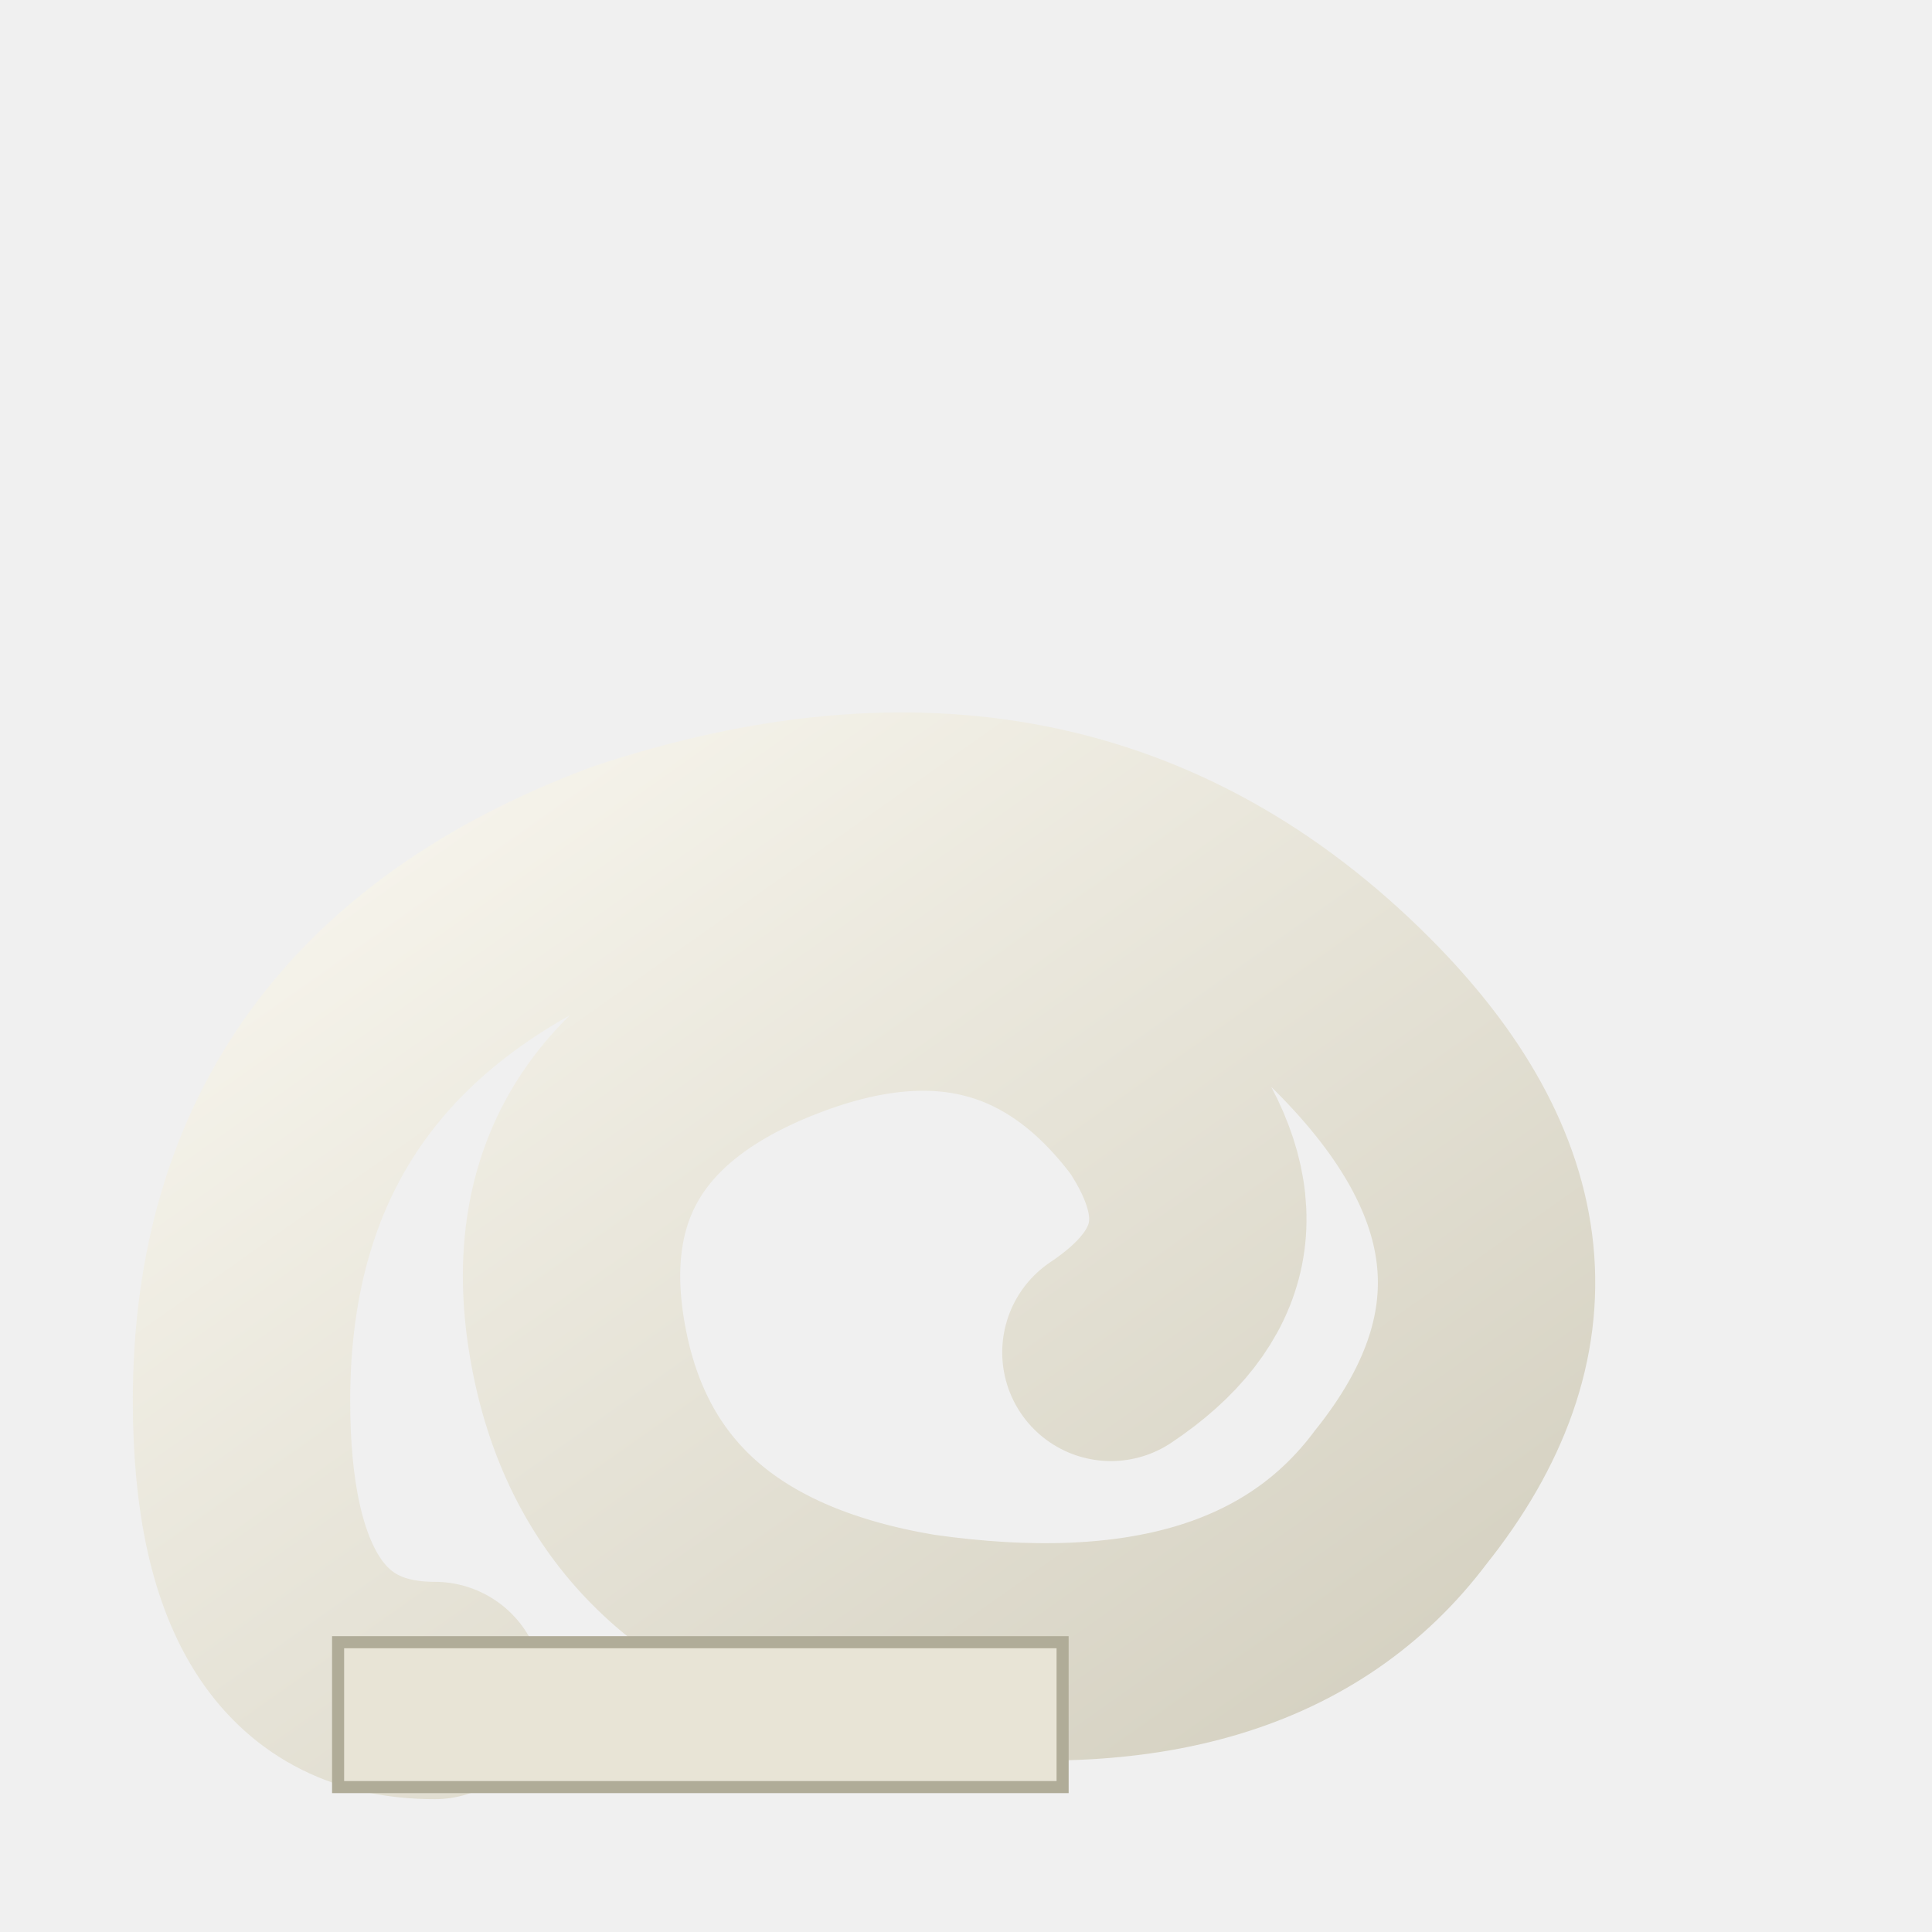
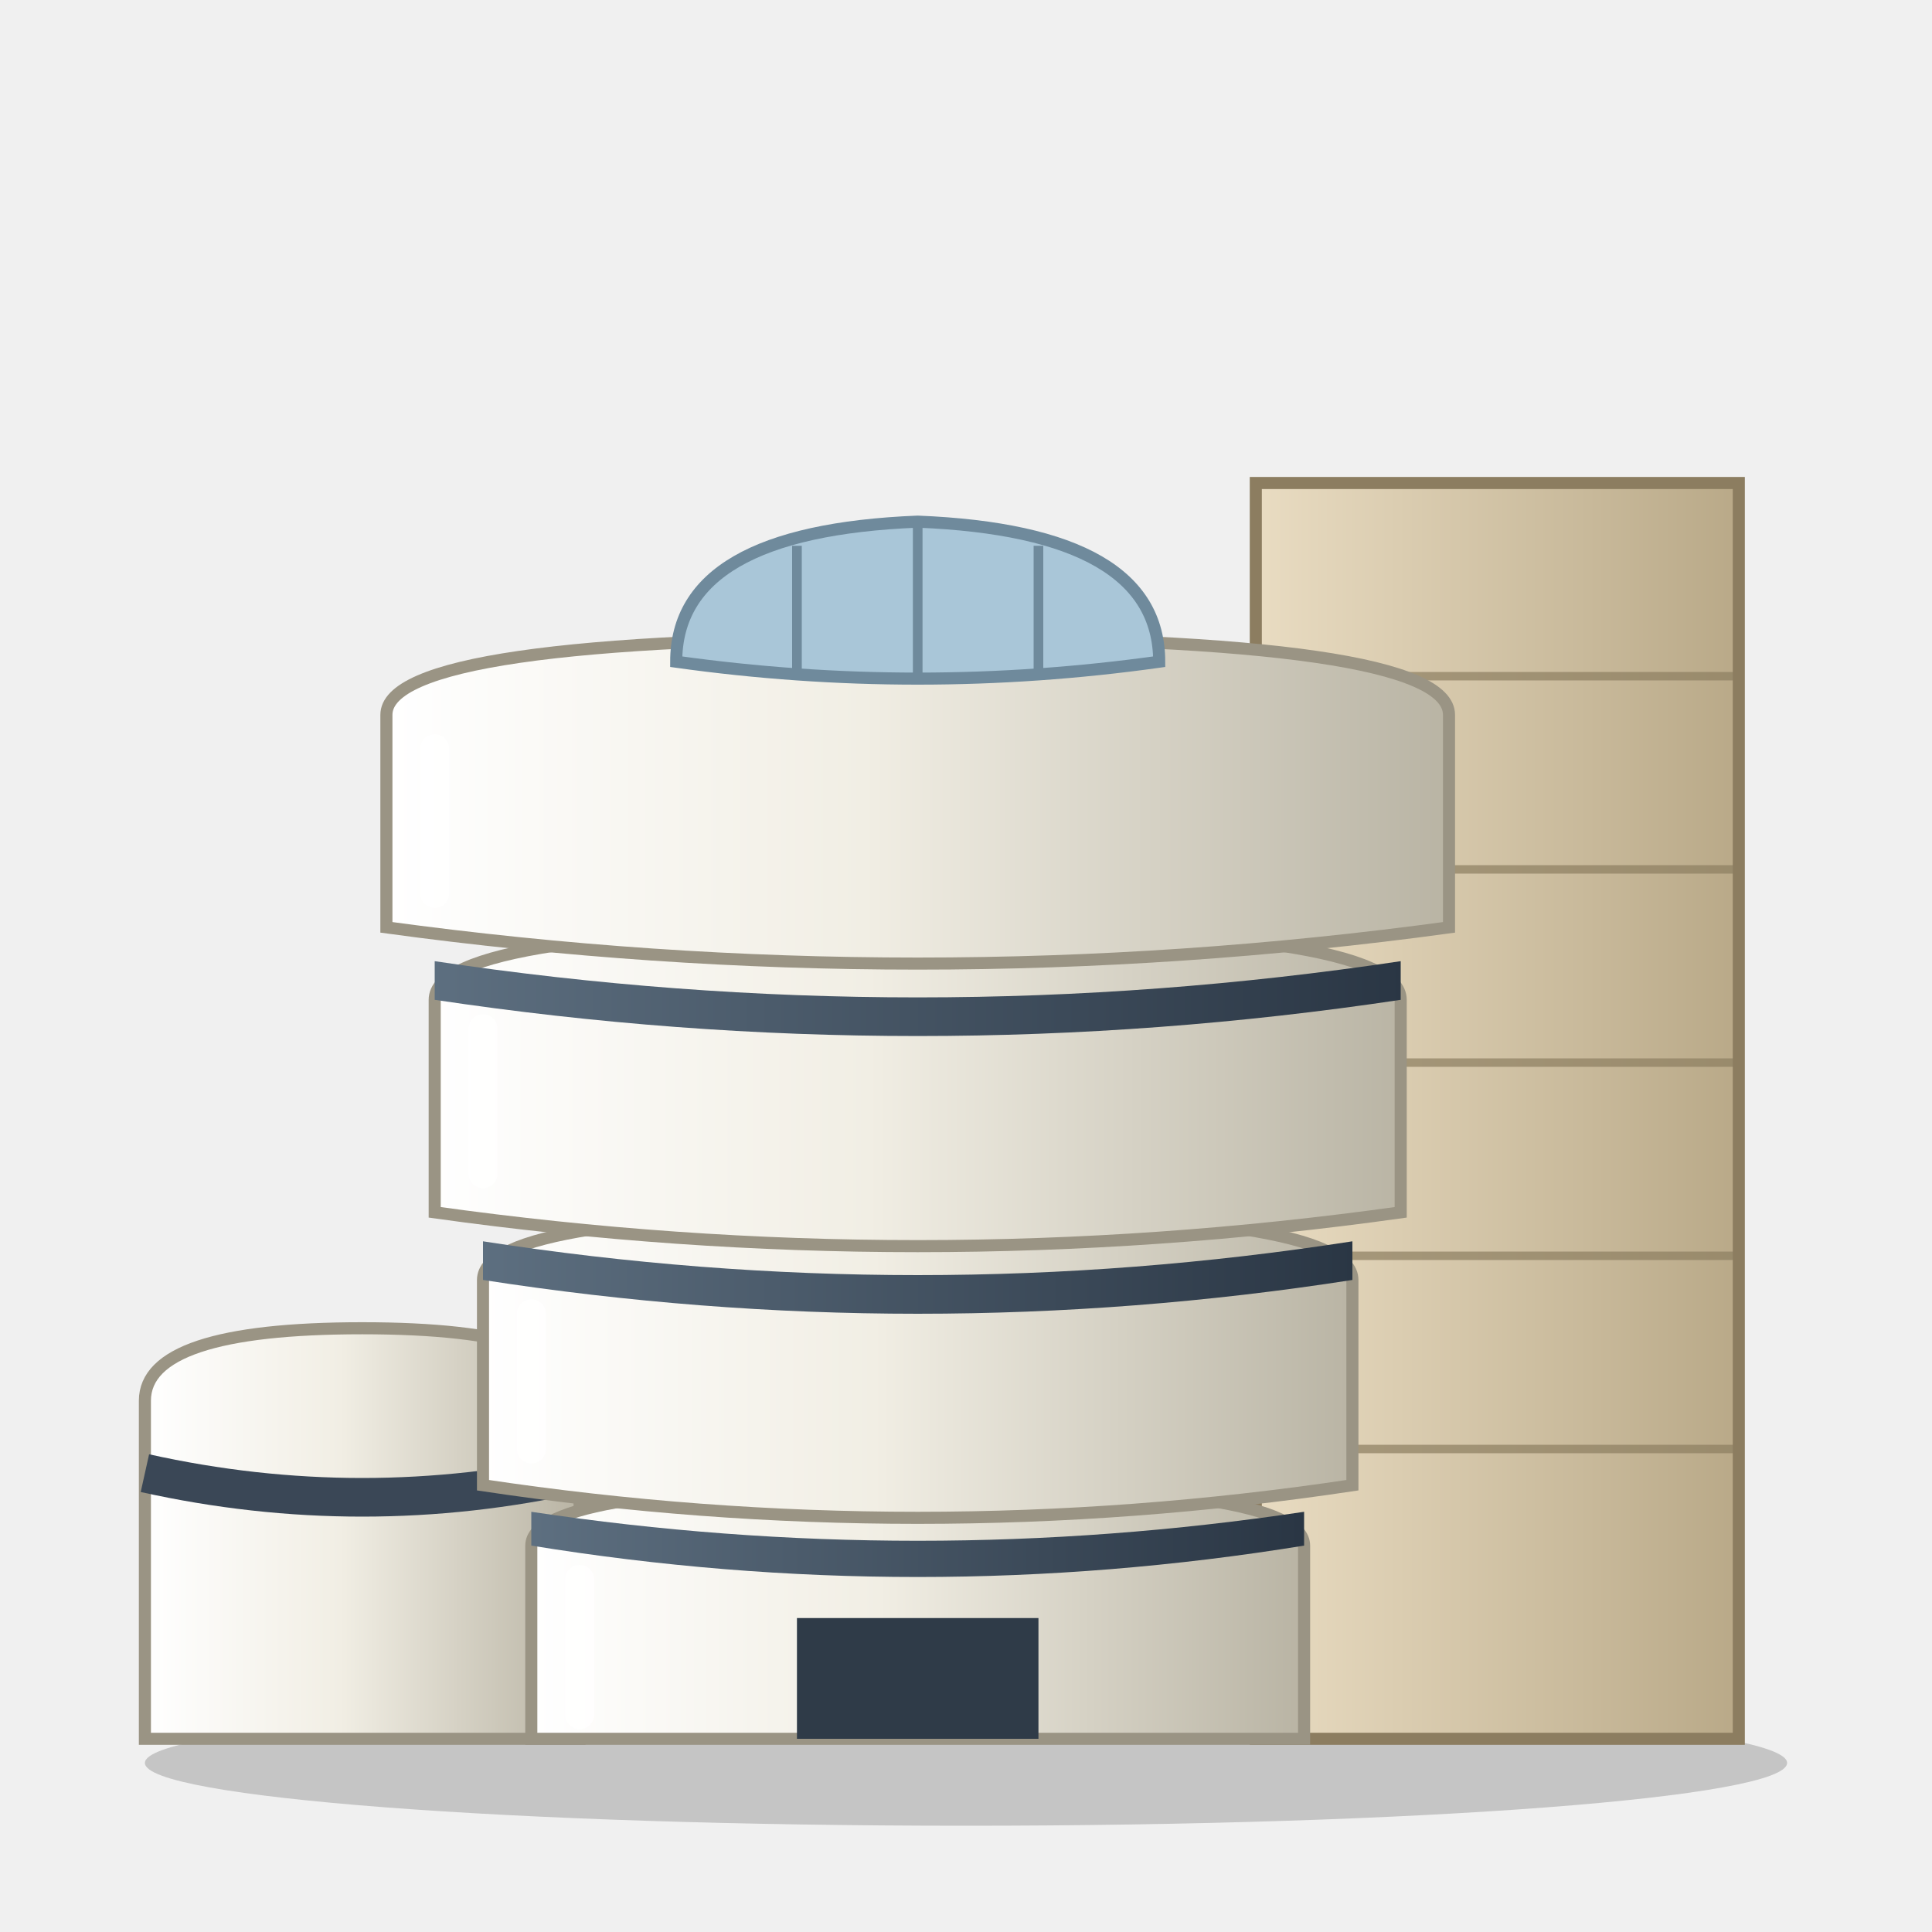
<svg xmlns="http://www.w3.org/2000/svg" viewBox="0 0 80 80">
  <defs>
-     <linearGradient id="ggWhite" x1="0" y1="0" x2="1" y2="1">
-       <stop offset="0" stop-color="#f8f6ee" />
-       <stop offset="1" stop-color="#d4d0c0" />
+     <linearGradient id="ggBand" x1="0" y1="0" x2="1" y2="0">
+       <stop offset="0" stop-color="#ffffff" />
+       <stop offset="0.45" stop-color="#f1eee4" />
+       <stop offset="1" stop-color="#b9b4a4" />
+     </linearGradient>
+     <linearGradient id="ggGap" x1="0" y1="0" x2="1" y2="0">
+       <stop offset="0" stop-color="#5d6f80" />
+       <stop offset="1" stop-color="#2a3644" />
+     </linearGradient>
+     <linearGradient id="ggTower" x1="0" y1="0" x2="1" y2="0">
+       <stop offset="0" stop-color="#e9dcc2" />
+       <stop offset="1" stop-color="#b9a988" />
    </linearGradient>
  </defs>
-   <path d="M18,70 Q10,70 10,58 Q10,42 26,36 Q44,30 56,42 Q66,52 58,62 Q52,70 38,68 Q26,66 24,56 Q22,46 32,42 Q42,38 48,46 Q52,52 46,56" fill="none" stroke="url(#ggWhite)" stroke-width="9" stroke-linecap="round" />
-   <rect x="14" y="68" width="30" height="6" fill="#e8e4d6" stroke="#b0ac98" stroke-width="0.5" />
+   <ellipse cx="40" cy="73" rx="34" ry="2.6" fill="#000" opacity="0.18" />
+   <rect x="52" y="20" width="20" height="52" fill="url(#ggTower)" stroke="#8c7d60" stroke-width="0.5" />
+   <g stroke="#8c7d60" stroke-width="0.35" opacity="0.7">
+     <line x1="52" y1="28" x2="72" y2="28" />
+     <line x1="52" y1="36" x2="72" y2="36" />
+     <line x1="52" y1="44" x2="72" y2="44" />
+     <line x1="52" y1="52" x2="72" y2="52" />
+     <line x1="52" y1="60" x2="72" y2="60" />
+   </g>
+   <path d="M6 72 V58 Q6 55 15 55 Q24 55 24 58 V72 Z" fill="url(#ggBand)" stroke="#9a9484" stroke-width="0.5" />
+   <path d="M6 61 Q15 63 24 61" stroke="#3a4756" stroke-width="1.6" fill="none" />
+   <path d="M22 72 V64 Q22 61.5 38 61.5 Q54 61.5 54 64 V72 Z" fill="url(#ggBand)" stroke="#9a9484" stroke-width="0.5" />
+   <path d="M22 64 Q38 66.6 54 64 L54 62.6 Q38 65 22 62.6 Z" fill="url(#ggGap)" />
+   <path d="M20 61.5 V53 Q20 50.2 38 50.2 Q56 50.2 56 53 V61.5 Q38 64.2 20 61.5 Z" fill="url(#ggBand)" stroke="#9a9484" stroke-width="0.5" />
+   <path d="M20 53 Q38 55.8 56 53 L56 51.4 Q38 54.2 20 51.4 Z" fill="url(#ggGap)" />
+   <path d="M18 50.2 V41.4 Q18 38.4 38 38.4 Q58 38.4 58 41.4 V50.2 Q38 53 18 50.2 Z" fill="url(#ggBand)" stroke="#9a9484" stroke-width="0.5" />
+   <path d="M18 41.4 Q38 44.4 58 41.4 L58 39.8 Q38 42.8 18 39.8 Z" fill="url(#ggGap)" />
+   <path d="M16 38.4 V29.6 Q16 26.4 38 26.4 Q60 26.4 60 29.6 V38.4 Q38 41.4 16 38.4 Z" fill="url(#ggBand)" stroke="#9a9484" stroke-width="0.5" />
+   <path d="M28 27.4 Q28 22 38 21.6 Q48 22 48 27.4 Q38 28.8 28 27.4 Z" fill="#a9c6d8" stroke="#6f8a9c" stroke-width="0.5" />
+   <path d="M33 22.6 V27.9 M38 21.6 V28.2 M43 22.6 V27.9" stroke="#6f8a9c" stroke-width="0.4" />
+   <path d="M18 31 V37 M20 42.6 V48.6 M22 54.4 V60 M24 65.4 V71" stroke="#ffffff" stroke-width="1.2" stroke-linecap="round" opacity="0.8" />
+   <rect x="33" y="67" width="10" height="5" fill="#2f3b48" />
</svg>
